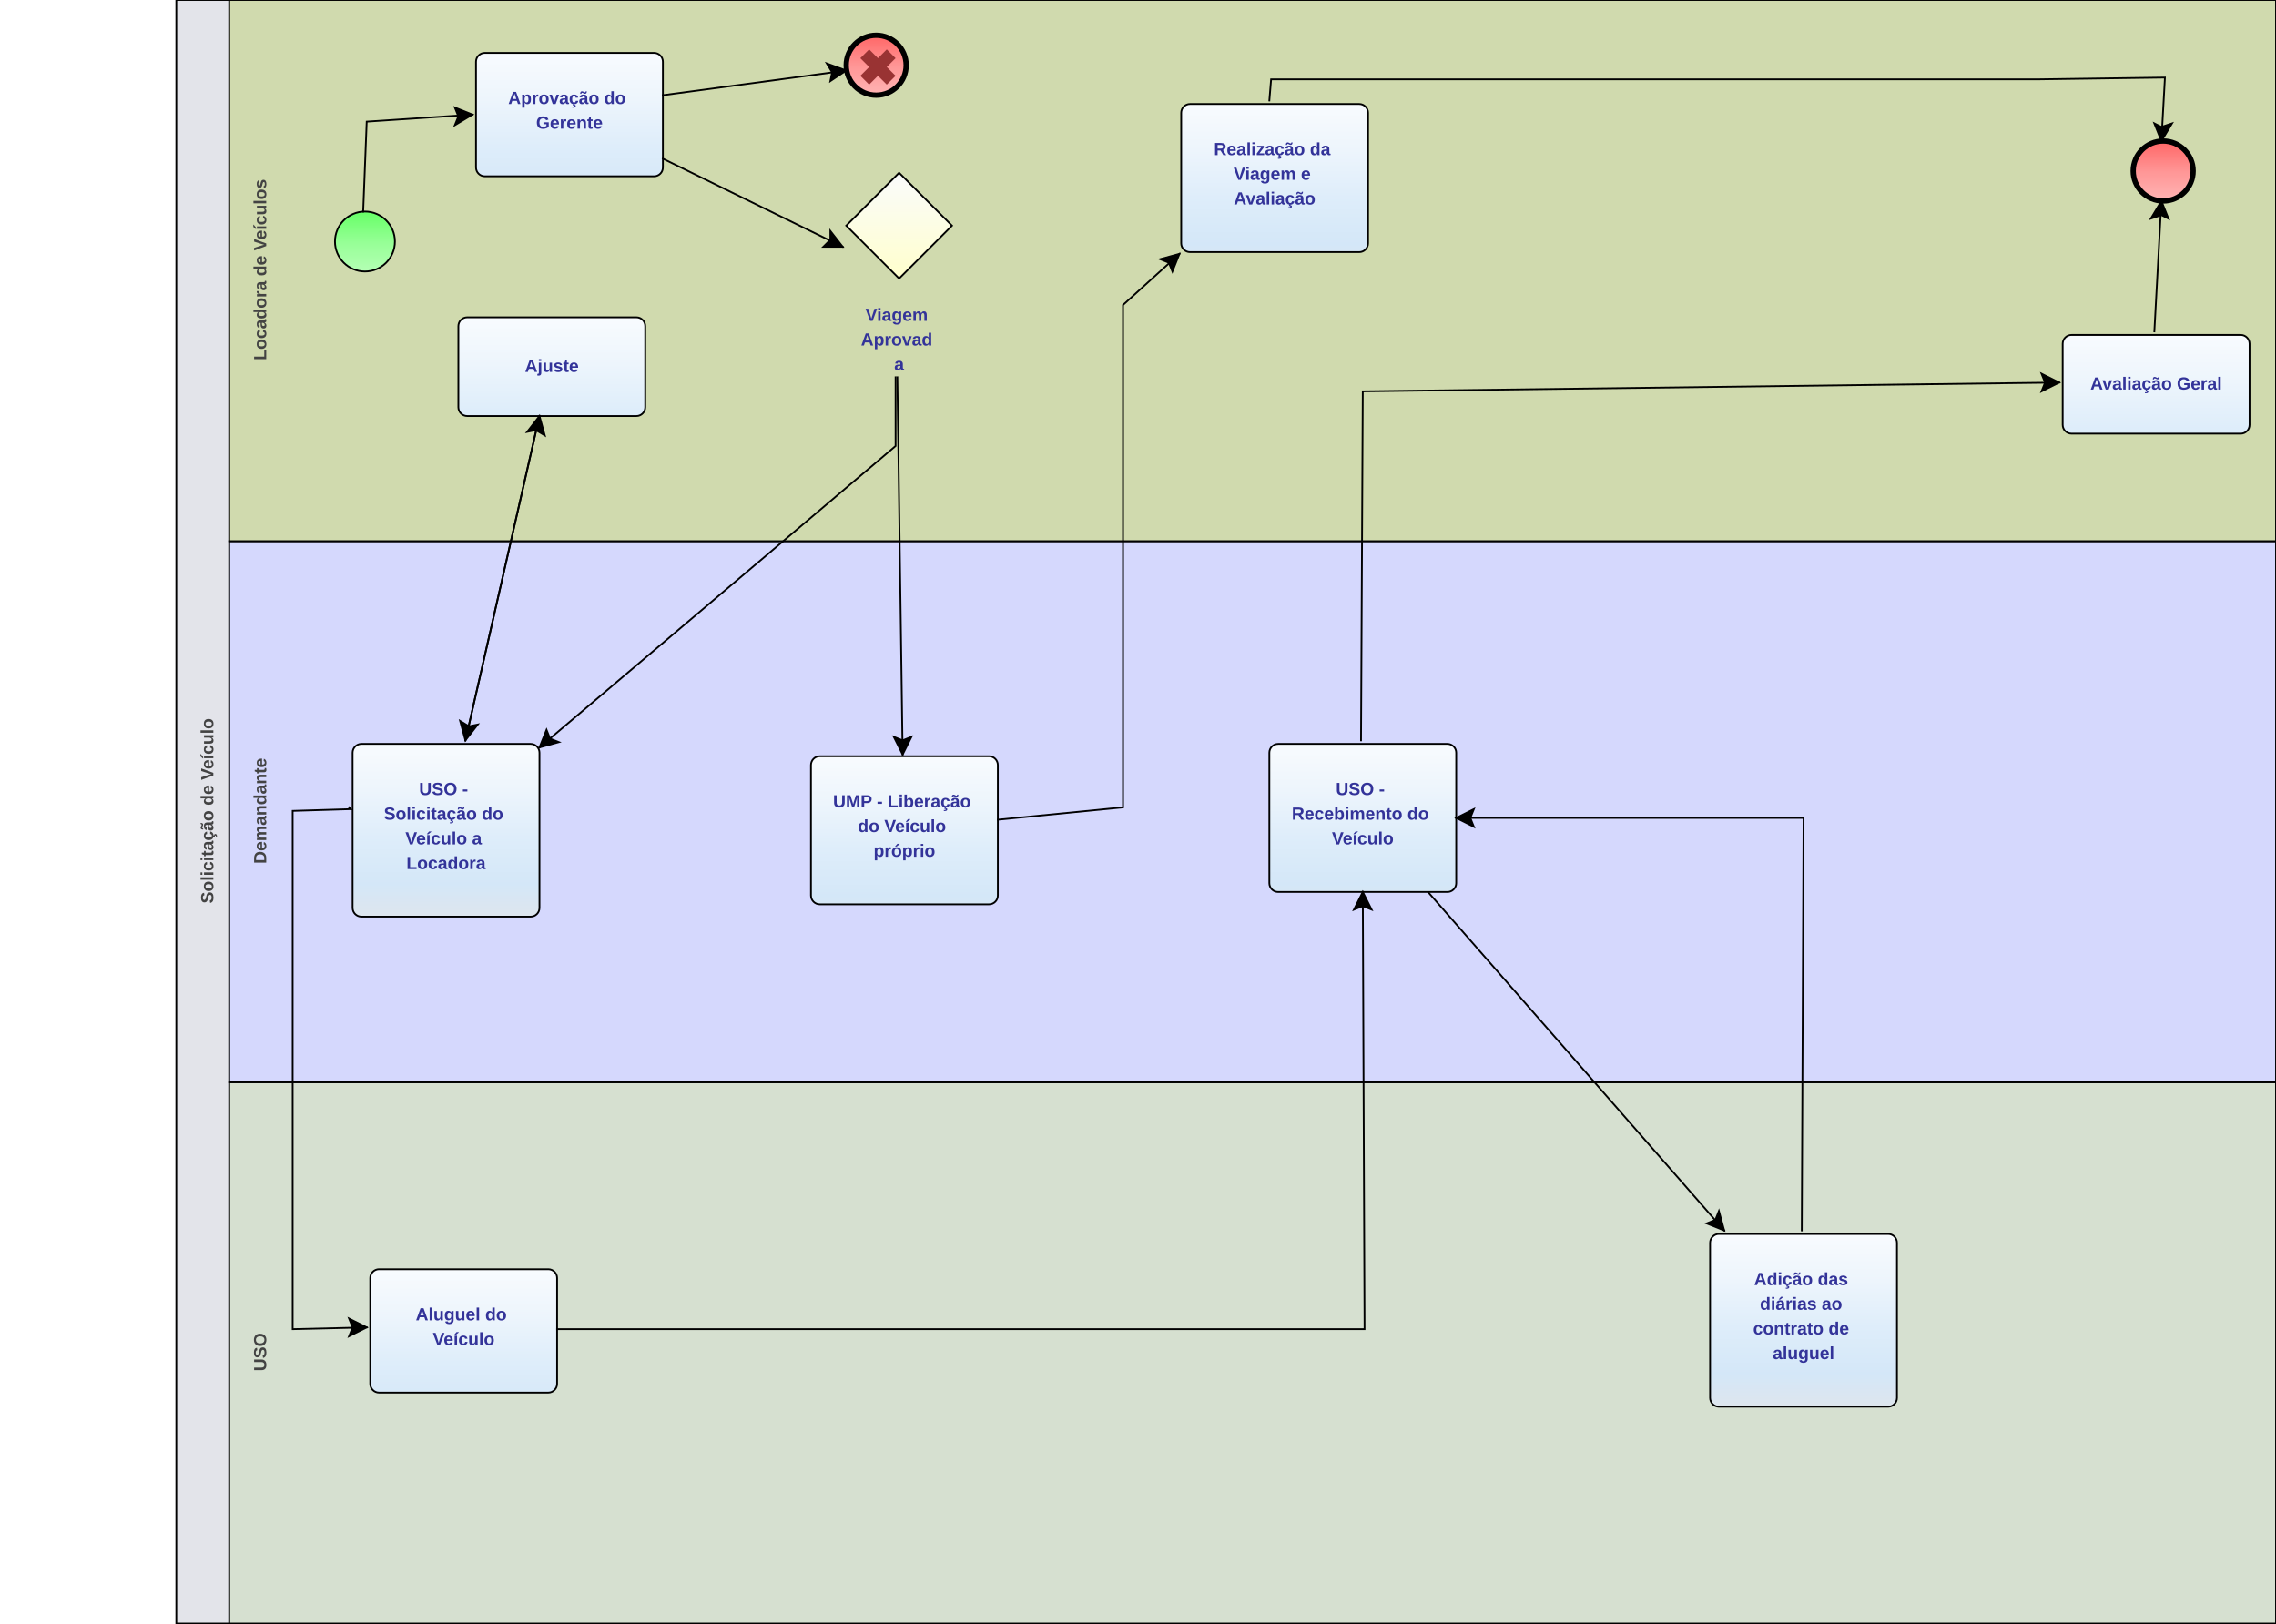
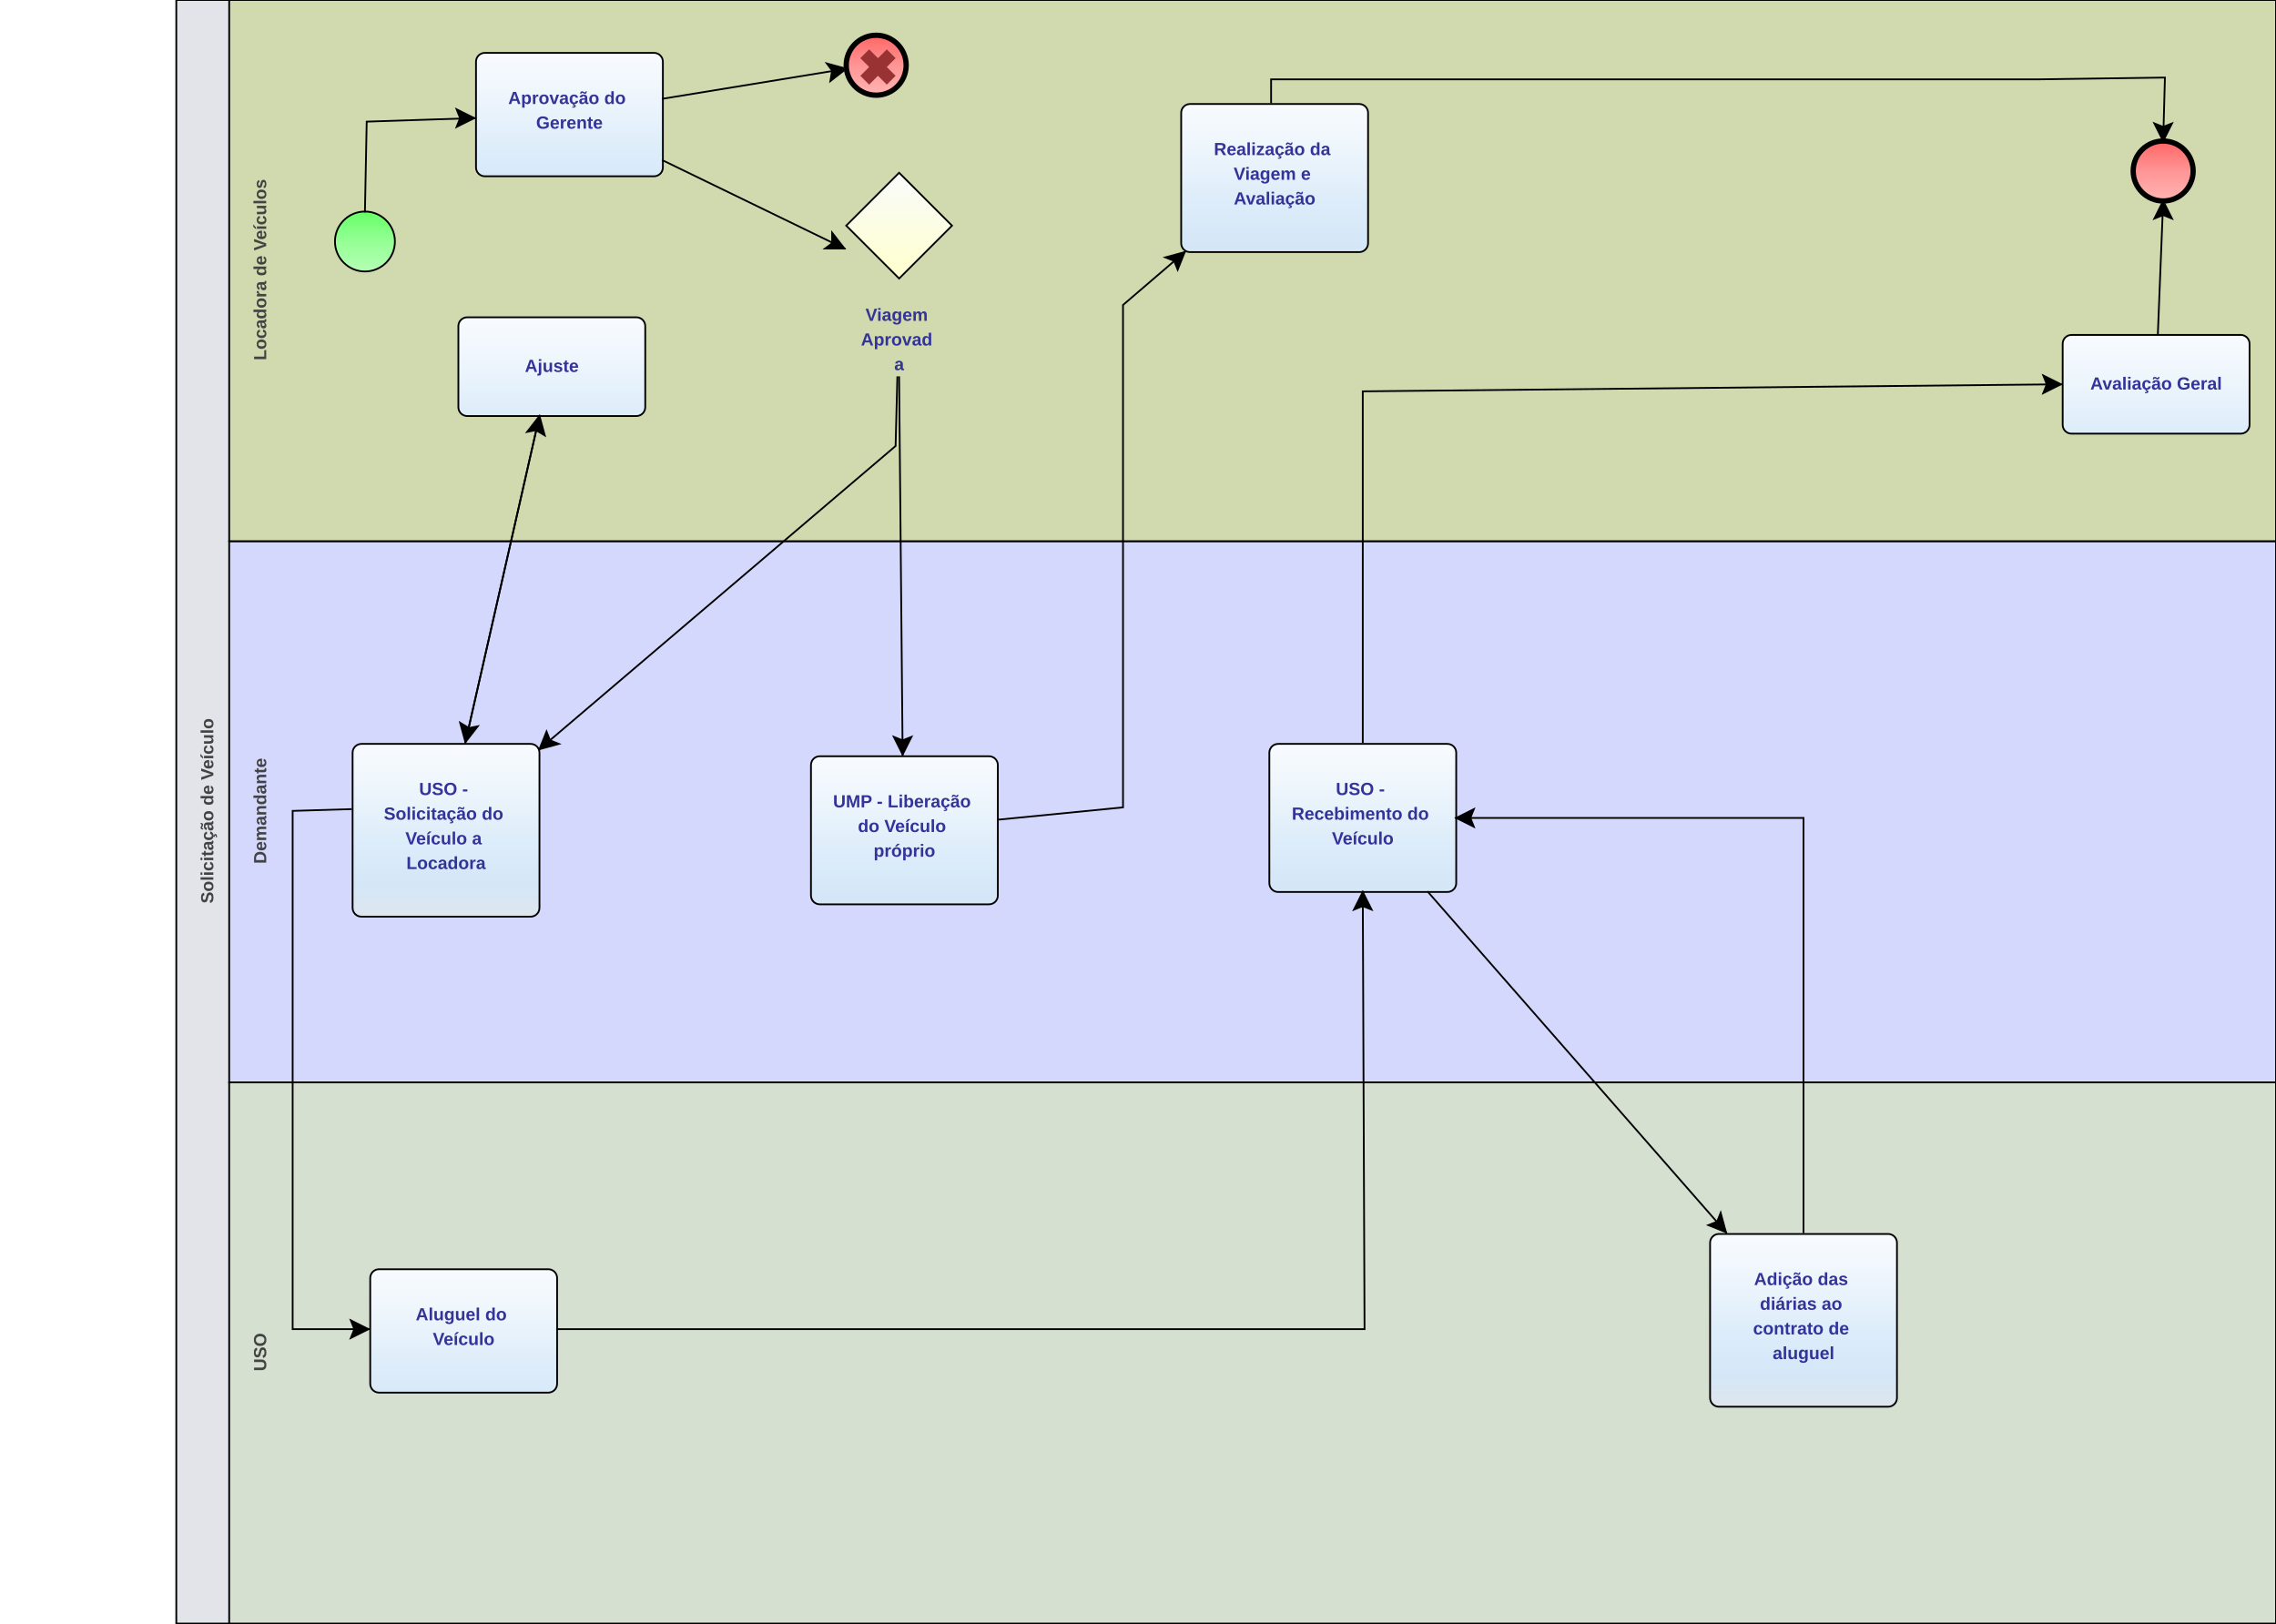
<svg xmlns="http://www.w3.org/2000/svg" xmlns:xlink="http://www.w3.org/1999/xlink" style="stroke-dasharray:none; shape-rendering:auto; font-family:'Arial'; text-rendering:auto; fill-opacity:1; color-interpolation:auto; color-rendering:auto; font-size:12; fill:black; stroke:black; image-rendering:auto; stroke-miterlimit:10; stroke-linecap:square; stroke-linejoin:miter; font-style:normal; stroke-width:1; stroke-dashoffset:0; font-weight:normal; stroke-opacity:1;" contentScriptType="text/ecmascript" preserveAspectRatio="xMidYMid meet" zoomAndPan="magnify" version="1.0" contentStyleType="text/css" xml:xlink="http://www.w3.org/1999/xlink" width="1291" height="921">
  <rect x="100" y="0" width="1191" height="921" ry="0" rx="0" style="stroke:#000000; fill:#E3E4EA" />
  <rect x="130" y="307" width="1161" height="307" ry="0" rx="0" style="stroke:#000000; fill:#D5D8FD" />
  <g componentSequence="4">
    <text x="-460" y="137" transform="rotate(270)" text-anchor="middle" style="font-weight:bold;font-size:10px;stroke:none; fill:#434343">
      <tspan dy="14" x="-460">Demandante</tspan>
    </text>
  </g>
  <rect x="130" y="614" width="1161" height="307" ry="0" rx="0" style="stroke:#000000; fill:#D6E0D0" />
  <g componentSequence="3">
    <text x="-767" y="137" transform="rotate(270)" text-anchor="middle" style="font-weight:bold;font-size:10px;stroke:none; fill:#434343">
      <tspan dy="14" x="-767">USO</tspan>
    </text>
  </g>
  <rect x="130" y="0" width="1161" height="307" ry="0" rx="0" style="stroke:#000000; fill:#D0DAAE" />
  <g componentSequence="2">
    <text x="-153" y="137" transform="rotate(270)" text-anchor="middle" style="font-weight:bold;font-size:10px;stroke:none; fill:#434343">
      <tspan dy="14" x="-153">Locadora de Veículos</tspan>
    </text>
  </g>
  <g componentSequence="1">
    <text x="-460" y="107" transform="rotate(270)" text-anchor="middle" style="font-weight:bold;font-size:10px;stroke:none; fill:#434343">
      <tspan dy="14" x="-460">Solicitação de Veículo</tspan>
    </text>
  </g>
  <g sequence="9">
-     <ellipse cx="207" cy="137" rx="17" ry="17" stroke-width="1" style="fill:url(#linearGradient66FF6696FF96B6FFB6_1372476287);" stroke="336633" />
+     <ellipse cx="207" cy="137" rx="17" ry="17" stroke-width="1" style="fill:url(#linearGradient66FF6696FF96B6FFB6_1324475896);" stroke="336633" />
  </g>
  <g sequence="10">
-     <rect x="270" y="30" width="106" height="70" ry="5" rx="5" style="fill:url(#linearGradientF8FBFEEDF5FCDEEDFAD4E7F8E2E5E9_1594468150);" stroke="191970" />
+     <rect x="270" y="30" width="106" height="70" ry="5" rx="5" style="fill:url(#linearGradientF8FBFEEDF5FCDEEDFAD4E7F8E2E5E9_1077281366);" stroke="191970" />
  </g>
  <g componentSequence="10">
    <text x="323" y="45" text-anchor="middle" style="font-weight:bold;font-size:10px;stroke:none; fill:#333399">
      <tspan dy="14" x="323">Aprovação do</tspan>
      <tspan dy="14" x="323">Gerente</tspan>
    </text>
  </g>
  <g sequence="12">
-     <polygon points=" 480 128 510 98 540 128 510 158 480 128" style="fill:url(#linearGradientFAFBFCFFFFCC_1530279951);" stroke="000000" />
+     <polygon points=" 480 128 510 98 540 128 510 158 480 128" style="fill:url(#linearGradientFAFBFCFFFFCC_1141477000);" stroke="000000" />
  </g>
  <g componentSequence="12">
    <text x="510" y="168" text-anchor="middle" style="font-weight:bold;font-size:10px;stroke:none; fill:#333399">
      <tspan dy="14" x="510">Viagem</tspan>
      <tspan dy="14" x="510">Aprovad</tspan>
      <tspan dy="14" x="510">a</tspan>
    </text>
  </g>
  <g sequence="14">
-     <rect x="200" y="422" width="106" height="98" ry="5" rx="5" style="fill:url(#linearGradientF8FBFEEDF5FCDEEDFAD4E7F8E2E5E9_506768653);" stroke="191970" />
+     <rect x="200" y="422" width="106" height="98" ry="5" rx="5" style="fill:url(#linearGradientF8FBFEEDF5FCDEEDFAD4E7F8E2E5E9_17500269);" stroke="191970" />
  </g>
  <g componentSequence="14">
    <text x="253" y="437" text-anchor="middle" style="font-weight:bold;font-size:10px;stroke:none; fill:#333399">
      <tspan dy="14" x="253">USO -</tspan>
      <tspan dy="14" x="253">Solicitação do</tspan>
      <tspan dy="14" x="253">Veículo a</tspan>
      <tspan dy="14" x="253">Locadora</tspan>
    </text>
  </g>
  <g sequence="15">
-     <rect x="460" y="429" width="106" height="84" ry="5" rx="5" style="fill:url(#linearGradientF8FBFEEDF5FCDEEDFAD4E7F8E2E5E9_1027751967);" stroke="191970" />
+     <rect x="460" y="429" width="106" height="84" ry="5" rx="5" style="fill:url(#linearGradientF8FBFEEDF5FCDEEDFAD4E7F8E2E5E9_1083503505);" stroke="191970" />
  </g>
  <g componentSequence="15">
    <text x="513" y="444" text-anchor="middle" style="font-weight:bold;font-size:10px;stroke:none; fill:#333399">
      <tspan dy="14" x="513">UMP - Liberação</tspan>
      <tspan dy="14" x="513">do Veículo</tspan>
      <tspan dy="14" x="513">próprio</tspan>
    </text>
  </g>
  <g sequence="16">
-     <rect x="210" y="720" width="106" height="70" ry="5" rx="5" style="fill:url(#linearGradientF8FBFEEDF5FCDEEDFAD4E7F8E2E5E9_803238038);" stroke="191970" />
+     <rect x="210" y="720" width="106" height="70" ry="5" rx="5" style="fill:url(#linearGradientF8FBFEEDF5FCDEEDFAD4E7F8E2E5E9_809528679);" stroke="191970" />
  </g>
  <g componentSequence="16">
    <text x="263" y="735" text-anchor="middle" style="font-weight:bold;font-size:10px;stroke:none; fill:#333399">
      <tspan dy="14" x="263">Aluguel do</tspan>
      <tspan dy="14" x="263">Veículo</tspan>
    </text>
  </g>
  <g sequence="17">
-     <ellipse cx="1227" cy="97" rx="17" ry="17" stroke-width="3" style="fill:url(#linearGradientFF6666FF9696FFB6B6_1165804325);" stroke="993333" />
+     <ellipse cx="1227" cy="97" rx="17" ry="17" stroke-width="3" style="fill:url(#linearGradientFF6666FF9696FFB6B6_943048745);" stroke="993333" />
  </g>
  <g sequence="23">
-     <rect x="670" y="59" width="106" height="84" ry="5" rx="5" style="fill:url(#linearGradientF8FBFEEDF5FCDEEDFAD4E7F8E2E5E9_2115719746);" stroke="191970" />
+     <rect x="670" y="59" width="106" height="84" ry="5" rx="5" style="fill:url(#linearGradientF8FBFEEDF5FCDEEDFAD4E7F8E2E5E9_1629812514);" stroke="191970" />
  </g>
  <g componentSequence="23">
    <text x="723" y="74" text-anchor="middle" style="font-weight:bold;font-size:10px;stroke:none; fill:#333399">
      <tspan dy="14" x="723">Realização da</tspan>
      <tspan dy="14" x="723">Viagem e</tspan>
      <tspan dy="14" x="723">Avaliação</tspan>
    </text>
  </g>
  <g sequence="24">
-     <rect x="1170" y="190" width="106" height="56" ry="5" rx="5" style="fill:url(#linearGradientF8FBFEEDF5FCDEEDFAD4E7F8E2E5E9_1375119142);" stroke="191970" />
+     <rect x="1170" y="190" width="106" height="56" ry="5" rx="5" style="fill:url(#linearGradientF8FBFEEDF5FCDEEDFAD4E7F8E2E5E9_114006252);" stroke="191970" />
  </g>
  <g componentSequence="24">
    <text x="1223" y="207" text-anchor="middle" style="font-weight:bold;font-size:10px;stroke:none; fill:#333399">
      <tspan dy="14" x="1223">Avaliação Geral</tspan>
    </text>
  </g>
  <g sequence="31">
-     <ellipse cx="497" cy="37" rx="17" ry="17" stroke-width="3" style="fill:url(#linearGradientFF6666FF9696FFB6B6_2109610318);" stroke="993333" />
+     <ellipse cx="497" cy="37" rx="17" ry="17" stroke-width="3" style="fill:url(#linearGradientFF6666FF9696FFB6B6_894690823);" stroke="993333" />
  </g>
  <g sequence="31">
    <polygon points=" 488 33 493 28 498 33 503 28 508 33 503 38 508 43 503 48 498 43 493 48 488 43 493 38" style="stroke:none; fill:#993333" />
  </g>
  <g sequence="36">
-     <rect x="720" y="422" width="106" height="84" ry="5" rx="5" style="fill:url(#linearGradientF8FBFEEDF5FCDEEDFAD4E7F8E2E5E9_1584957495);" stroke="191970" />
+     <rect x="720" y="422" width="106" height="84" ry="5" rx="5" style="fill:url(#linearGradientF8FBFEEDF5FCDEEDFAD4E7F8E2E5E9_590414852);" stroke="191970" />
  </g>
  <g componentSequence="36">
    <text x="773" y="437" text-anchor="middle" style="font-weight:bold;font-size:10px;stroke:none; fill:#333399">
      <tspan dy="14" x="773">USO -</tspan>
      <tspan dy="14" x="773">Recebimento do</tspan>
      <tspan dy="14" x="773">Veículo</tspan>
    </text>
  </g>
  <g sequence="44">
-     <rect x="970" y="700" width="106" height="98" ry="5" rx="5" style="fill:url(#linearGradientF8FBFEEDF5FCDEEDFAD4E7F8E2E5E9_2052409592);" stroke="191970" />
+     <rect x="970" y="700" width="106" height="98" ry="5" rx="5" style="fill:url(#linearGradientF8FBFEEDF5FCDEEDFAD4E7F8E2E5E9_1701472935);" stroke="191970" />
  </g>
  <g componentSequence="44">
    <text x="1023" y="715" text-anchor="middle" style="font-weight:bold;font-size:10px;stroke:none; fill:#333399">
      <tspan dy="14" x="1023">Adição das</tspan>
      <tspan dy="14" x="1023">diárias ao</tspan>
      <tspan dy="14" x="1023">contrato de</tspan>
      <tspan dy="14" x="1023">aluguel</tspan>
    </text>
  </g>
  <g sequence="66">
-     <rect x="260" y="180" width="106" height="56" ry="5" rx="5" style="fill:url(#linearGradientF8FBFEEDF5FCDEEDFAD4E7F8E2E5E9_519966467);" stroke="191970" />
+     <rect x="260" y="180" width="106" height="56" ry="5" rx="5" style="fill:url(#linearGradientF8FBFEEDF5FCDEEDFAD4E7F8E2E5E9_1060934174);" stroke="191970" />
  </g>
  <g componentSequence="66">
    <text x="313" y="197" text-anchor="middle" style="font-weight:bold;font-size:10px;stroke:none; fill:#333399">
      <tspan dy="14" x="313">Ajuste</tspan>
    </text>
  </g>
  <g componentSequence="22">
    <text x="176" y="612" style="font-size:10px;font-weight:none;stroke:none; fill:#333399" text-anchor="left" />
  </g>
  <g componentSequence="27">
    <text x="438" y="116" style="font-size:10px;font-weight:none;stroke:none; fill:#333399" text-anchor="left" />
  </g>
  <g componentSequence="29">
    <text x="996" y="45" style="font-size:10px;font-weight:none;stroke:none; fill:#333399" text-anchor="left" />
  </g>
  <g componentSequence="41">
    <text x="1235" y="152" style="font-size:10px;font-weight:none;stroke:none; fill:#333399" text-anchor="left" />
  </g>
  <g componentSequence="48">
    <text x="224" y="69" style="font-size:10px;font-weight:none;stroke:none; fill:#333399" text-anchor="left" />
  </g>
  <g componentSequence="49">
    <text x="438" y="48" style="font-size:10px;font-weight:none;stroke:none; fill:#333399" text-anchor="left" />
  </g>
  <g componentSequence="50">
    <text x="432" y="326" style="font-size:10px;font-weight:none;stroke:none; fill:#333399" text-anchor="left" />
  </g>
  <g componentSequence="51">
    <text x="521" y="321" style="font-size:10px;font-weight:none;stroke:none; fill:#333399" text-anchor="left" />
  </g>
  <g componentSequence="52">
    <text x="647" y="328" style="font-size:10px;font-weight:none;stroke:none; fill:#333399" text-anchor="left" />
  </g>
  <g componentSequence="62">
    <text x="679" y="754" style="font-size:10px;font-weight:none;stroke:none; fill:#333399" text-anchor="left" />
  </g>
  <g componentSequence="63">
    <text x="882" y="221" style="font-size:10px;font-weight:none;stroke:none; fill:#333399" text-anchor="left" />
  </g>
  <g componentSequence="64">
    <text x="905" y="603" style="font-size:10px;font-weight:none;stroke:none; fill:#333399" text-anchor="left" />
  </g>
  <g componentSequence="65">
    <text x="1033" y="483" style="font-size:10px;font-weight:none;stroke:none; fill:#333399" text-anchor="left" />
  </g>
  <g componentSequence="67">
    <text x="295" y="329" style="font-size:10px;font-weight:none;stroke:none; fill:#333399" text-anchor="left" />
  </g>
  <g componentSequence="68">
    <text x="295" y="329" style="font-size:10px;font-weight:none;stroke:none; fill:#333399" text-anchor="left" />
  </g>
-   <path style="fill:none; stroke:#000000;stroke-width:1" d="M206.0 120.0 L208.0 69.0 L268.0 65.0" />
-   <polygon style="fill:#000000; stroke:#000000;" points=" 258 61 268 65 258 71 260 66" />
-   <path style="fill:none; stroke:#000000;stroke-width:1" d="M376.0 90.0 L478.0 140.0" />
-   <polygon style="fill:#000000; stroke:#000000;" points=" 471 131 478 140 467 140 471 136" />
-   <path style="fill:none; stroke:#000000;stroke-width:1" d="M376.0 54.0 L480.0 40.0" />
-   <polygon style="fill:#000000; stroke:#000000;" points=" 469 36 480 40 471 46 472 41" />
-   <path style="fill:none; stroke:#000000;stroke-width:1" d="M508.0 214.0 L508.0 253.0 L306.0 424.0" />
-   <polygon style="fill:#000000; stroke:#000000;" points=" 317 421 306 424 310 414 312 419" />
-   <path style="fill:none; stroke:#000000;stroke-width:1" d="M509.0 214.0 L512.0 428.0" />
+   <path style="fill:none; stroke:#000000;stroke-width:1" d="M207.0 120.0 L208.0 69.0 L269.0 67.0" />
+   <polygon style="fill:#000000; stroke:#000000;" points=" 259 62 269 67 259 72 261 67" />
+   <path style="fill:none; stroke:#000000;stroke-width:1" d="M376.0 91.0 L479.0 141.0" />
+   <polygon style="fill:#000000; stroke:#000000;" points=" 472 132 479 141 468 141 472 138" />
+   <path style="fill:none; stroke:#000000;stroke-width:1" d="M376.0 56.0 L480.0 39.0" />
+   <polygon style="fill:#000000; stroke:#000000;" points=" 469 36 480 39 471 46 472 40" />
+   <path style="fill:none; stroke:#000000;stroke-width:1" d="M509.0 214.0 L508.0 253.0 L306.0 425.0" />
+   <polygon style="fill:#000000; stroke:#000000;" points=" 317 422 306 425 310 415 312 420" />
+   <path style="fill:none; stroke:#000000;stroke-width:1" d="M510.0 214.0 L512.0 428.0" />
  <polygon style="fill:#000000; stroke:#000000;" points=" 517 418 512 428 507 418 512 420" />
-   <path style="fill:none; stroke:#000000;stroke-width:1" d="M198.0 458.0 L199.0 459.0 L166.0 460.0 L166.0 754.0 L208.0 753.0" />
-   <polygon style="fill:#000000; stroke:#000000;" points=" 198 748 208 753 198 758 200 753" />
-   <path style="fill:none; stroke:#000000;stroke-width:1" d="M264.0 420.0 L306.0 236.0" />
+   <path style="fill:none; stroke:#000000;stroke-width:1" d="M199.0 459.0 L199.0 459.0 L166.0 460.0 L166.0 754.0 L209.0 754.0" />
+   <polygon style="fill:#000000; stroke:#000000;" points=" 199 749 209 754 199 759 201 754" />
+   <path style="fill:none; stroke:#000000;stroke-width:1" d="M264.0 421.0 L306.0 236.0" />
  <polygon style="fill:#000000; stroke:#000000;" points=" 299 245 306 236 309 247 304 244" />
-   <path style="fill:none; stroke:#000000;stroke-width:1" d="M306.0 236.0 L264.0 420.0" />
-   <polygon style="fill:#000000; stroke:#000000;" points=" 271 411 264 420 261 409 266 412" />
-   <path style="fill:none; stroke:#000000;stroke-width:1" d="M566.0 465.0 L637.0 458.0 L637.0 173.0 L669.0 144.0" />
-   <polygon style="fill:#000000; stroke:#000000;" points=" 658 147 669 144 665 154 663 149" />
+   <path style="fill:none; stroke:#000000;stroke-width:1" d="M306.0 236.0 L264.0 421.0" />
+   <polygon style="fill:#000000; stroke:#000000;" points=" 271 412 264 421 261 410 266 413" />
+   <path style="fill:none; stroke:#000000;stroke-width:1" d="M566.0 465.0 L637.0 458.0 L637.0 173.0 L672.0 143.0" />
+   <polygon style="fill:#000000; stroke:#000000;" points=" 661 146 672 143 668 153 666 148" />
  <path style="fill:none; stroke:#000000;stroke-width:1" d="M316.0 754.0 L774.0 754.0 L773.0 506.0" />
  <polygon style="fill:#000000; stroke:#000000;" points=" 768 516 773 506 778 516 773 514" />
-   <path style="fill:none; stroke:#000000;stroke-width:1" d="M720.0 57.0 L721.0 45.0 L781.0 45.0 L911.0 45.0 L1157.0 45.0 L1228.0 44.0 L1226.0 80.0" />
-   <polygon style="fill:#000000; stroke:#000000;" points=" 1232 70 1226 80 1222 70 1226 72" />
-   <path style="fill:none; stroke:#000000;stroke-width:1" d="M1222.0 188.0 L1226.0 114.0" />
-   <polygon style="fill:#000000; stroke:#000000;" points=" 1220 124 1226 114 1230 124 1226 122" />
-   <path style="fill:none; stroke:#000000;stroke-width:1" d="M772.0 420.0 L773.0 222.0 L1168.0 217.0" />
-   <polygon style="fill:#000000; stroke:#000000;" points=" 1158 212 1168 217 1158 222 1160 217" />
-   <path style="fill:none; stroke:#000000;stroke-width:1" d="M810.0 506.0 L978.0 698.0" />
-   <polygon style="fill:#000000; stroke:#000000;" points=" 975 687 978 698 968 694 973 692" />
-   <path style="fill:none; stroke:#000000;stroke-width:1" d="M1022.0 698.0 L1023.0 464.0 L826.0 464.0" />
+   <path style="fill:none; stroke:#000000;stroke-width:1" d="M721.0 58.0 L721.0 45.0 L781.0 45.0 L911.0 45.0 L1157.0 45.0 L1228.0 44.0 L1227.0 80.0" />
+   <polygon style="fill:#000000; stroke:#000000;" points=" 1232 70 1227 80 1222 70 1227 72" />
+   <path style="fill:none; stroke:#000000;stroke-width:1" d="M1224.0 189.0 L1227.0 114.0" />
+   <polygon style="fill:#000000; stroke:#000000;" points=" 1222 124 1227 114 1232 124 1227 122" />
+   <path style="fill:none; stroke:#000000;stroke-width:1" d="M773.0 421.0 L773.0 222.0 L1169.0 218.0" />
+   <polygon style="fill:#000000; stroke:#000000;" points=" 1159 213 1169 218 1159 223 1161 218" />
+   <path style="fill:none; stroke:#000000;stroke-width:1" d="M810.0 506.0 L979.0 699.0" />
+   <polygon style="fill:#000000; stroke:#000000;" points=" 976 688 979 699 969 695 974 693" />
+   <path style="fill:none; stroke:#000000;stroke-width:1" d="M1023.0 699.0 L1023.0 464.0 L826.0 464.0" />
  <polygon style="fill:#000000; stroke:#000000;" points=" 836 469 826 464 836 459 834 464" />
  <defs>
-     <linearGradient xlink:href="#linearGradient66FF6696FF96B6FFB6" id="linearGradient66FF6696FF96B6FFB6_1372476287" x1="0" y1="120.0" x2="0" y2="155.0" gradientUnits="userSpaceOnUse" xlink:type="simple" xlink:actuate="onLoad" xlink:show="other" />
+     <linearGradient xlink:href="#linearGradient66FF6696FF96B6FFB6" id="linearGradient66FF6696FF96B6FFB6_1324475896" x1="0" y1="120.0" x2="0" y2="155.0" gradientUnits="userSpaceOnUse" xlink:type="simple" xlink:actuate="onLoad" xlink:show="other" />
    <linearGradient id="linearGradient66FF6696FF96B6FFB6">
      <stop style="stop-color:#66FF66;stop-opacity:1;" offset="0.0" id="stop66FF66" />
      <stop style="stop-color:#96FF96;stop-opacity:1;" offset="0.5" id="stop96FF96" />
      <stop style="stop-color:#B6FFB6;stop-opacity:1;" offset="1.0" id="stopB6FFB6" />
    </linearGradient>
-     <linearGradient xlink:href="#linearGradientF8FBFEEDF5FCDEEDFAD4E7F8E2E5E9" id="linearGradientF8FBFEEDF5FCDEEDFAD4E7F8E2E5E9_1594468150" x1="0" y1="30.0" x2="0" y2="136.0" gradientUnits="userSpaceOnUse" xlink:type="simple" xlink:actuate="onLoad" xlink:show="other" />
+     <linearGradient xlink:href="#linearGradientF8FBFEEDF5FCDEEDFAD4E7F8E2E5E9" id="linearGradientF8FBFEEDF5FCDEEDFAD4E7F8E2E5E9_1077281366" x1="0" y1="30.0" x2="0" y2="136.0" gradientUnits="userSpaceOnUse" xlink:type="simple" xlink:actuate="onLoad" xlink:show="other" />
    <linearGradient id="linearGradientF8FBFEEDF5FCDEEDFAD4E7F8E2E5E9">
      <stop style="stop-color:#F8FBFE;stop-opacity:1;" offset="0.0" id="stopF8FBFE" />
      <stop style="stop-color:#EDF5FC;stop-opacity:1;" offset="0.25" id="stopEDF5FC" />
      <stop style="stop-color:#DEEDFA;stop-opacity:1;" offset="0.5" id="stopDEEDFA" />
      <stop style="stop-color:#D4E7F8;stop-opacity:1;" offset="0.75" id="stopD4E7F8" />
      <stop style="stop-color:#E2E5E9;stop-opacity:1;" offset="1.0" id="stopE2E5E9" />
    </linearGradient>
-     <linearGradient xlink:href="#linearGradientFAFBFCFFFFCC" id="linearGradientFAFBFCFFFFCC_1530279951" x1="0" y1="98.0" x2="0" y2="158.0" gradientUnits="userSpaceOnUse" xlink:type="simple" xlink:actuate="onLoad" xlink:show="other" />
+     <linearGradient xlink:href="#linearGradientFAFBFCFFFFCC" id="linearGradientFAFBFCFFFFCC_1141477000" x1="0" y1="98.0" x2="0" y2="158.0" gradientUnits="userSpaceOnUse" xlink:type="simple" xlink:actuate="onLoad" xlink:show="other" />
    <linearGradient id="linearGradientFAFBFCFFFFCC">
      <stop style="stop-color:#FAFBFC;stop-opacity:1;" offset="0.0" id="stopFAFBFC" />
      <stop style="stop-color:#FFFFCC;stop-opacity:1;" offset="1.0" id="stopFFFFCC" />
    </linearGradient>
-     <linearGradient xlink:href="#linearGradientF8FBFEEDF5FCDEEDFAD4E7F8E2E5E9" id="linearGradientF8FBFEEDF5FCDEEDFAD4E7F8E2E5E9_506768653" x1="0" y1="422.0" x2="0" y2="528.0" gradientUnits="userSpaceOnUse" xlink:type="simple" xlink:actuate="onLoad" xlink:show="other" />
-     <linearGradient xlink:href="#linearGradientF8FBFEEDF5FCDEEDFAD4E7F8E2E5E9" id="linearGradientF8FBFEEDF5FCDEEDFAD4E7F8E2E5E9_1027751967" x1="0" y1="429.0" x2="0" y2="535.0" gradientUnits="userSpaceOnUse" xlink:type="simple" xlink:actuate="onLoad" xlink:show="other" />
-     <linearGradient xlink:href="#linearGradientF8FBFEEDF5FCDEEDFAD4E7F8E2E5E9" id="linearGradientF8FBFEEDF5FCDEEDFAD4E7F8E2E5E9_803238038" x1="0" y1="720.0" x2="0" y2="826.0" gradientUnits="userSpaceOnUse" xlink:type="simple" xlink:actuate="onLoad" xlink:show="other" />
-     <linearGradient xlink:href="#linearGradientFF6666FF9696FFB6B6" id="linearGradientFF6666FF9696FFB6B6_1165804325" x1="0" y1="80.0" x2="0" y2="115.0" gradientUnits="userSpaceOnUse" xlink:type="simple" xlink:actuate="onLoad" xlink:show="other" />
+     <linearGradient xlink:href="#linearGradientF8FBFEEDF5FCDEEDFAD4E7F8E2E5E9" id="linearGradientF8FBFEEDF5FCDEEDFAD4E7F8E2E5E9_17500269" x1="0" y1="422.0" x2="0" y2="528.0" gradientUnits="userSpaceOnUse" xlink:type="simple" xlink:actuate="onLoad" xlink:show="other" />
+     <linearGradient xlink:href="#linearGradientF8FBFEEDF5FCDEEDFAD4E7F8E2E5E9" id="linearGradientF8FBFEEDF5FCDEEDFAD4E7F8E2E5E9_1083503505" x1="0" y1="429.0" x2="0" y2="535.0" gradientUnits="userSpaceOnUse" xlink:type="simple" xlink:actuate="onLoad" xlink:show="other" />
+     <linearGradient xlink:href="#linearGradientF8FBFEEDF5FCDEEDFAD4E7F8E2E5E9" id="linearGradientF8FBFEEDF5FCDEEDFAD4E7F8E2E5E9_809528679" x1="0" y1="720.0" x2="0" y2="826.0" gradientUnits="userSpaceOnUse" xlink:type="simple" xlink:actuate="onLoad" xlink:show="other" />
+     <linearGradient xlink:href="#linearGradientFF6666FF9696FFB6B6" id="linearGradientFF6666FF9696FFB6B6_943048745" x1="0" y1="80.0" x2="0" y2="115.0" gradientUnits="userSpaceOnUse" xlink:type="simple" xlink:actuate="onLoad" xlink:show="other" />
    <linearGradient id="linearGradientFF6666FF9696FFB6B6">
      <stop style="stop-color:#FF6666;stop-opacity:1;" offset="0.0" id="stopFF6666" />
      <stop style="stop-color:#FF9696;stop-opacity:1;" offset="0.5" id="stopFF9696" />
      <stop style="stop-color:#FFB6B6;stop-opacity:1;" offset="1.0" id="stopFFB6B6" />
    </linearGradient>
-     <linearGradient xlink:href="#linearGradientF8FBFEEDF5FCDEEDFAD4E7F8E2E5E9" id="linearGradientF8FBFEEDF5FCDEEDFAD4E7F8E2E5E9_2115719746" x1="0" y1="59.0" x2="0" y2="165.0" gradientUnits="userSpaceOnUse" xlink:type="simple" xlink:actuate="onLoad" xlink:show="other" />
-     <linearGradient xlink:href="#linearGradientF8FBFEEDF5FCDEEDFAD4E7F8E2E5E9" id="linearGradientF8FBFEEDF5FCDEEDFAD4E7F8E2E5E9_1375119142" x1="0" y1="190.0" x2="0" y2="296.0" gradientUnits="userSpaceOnUse" xlink:type="simple" xlink:actuate="onLoad" xlink:show="other" />
-     <linearGradient xlink:href="#linearGradientFF6666FF9696FFB6B6" id="linearGradientFF6666FF9696FFB6B6_2109610318" x1="0" y1="20.0" x2="0" y2="55.0" gradientUnits="userSpaceOnUse" xlink:type="simple" xlink:actuate="onLoad" xlink:show="other" />
-     <linearGradient xlink:href="#linearGradientF8FBFEEDF5FCDEEDFAD4E7F8E2E5E9" id="linearGradientF8FBFEEDF5FCDEEDFAD4E7F8E2E5E9_1584957495" x1="0" y1="422.0" x2="0" y2="528.0" gradientUnits="userSpaceOnUse" xlink:type="simple" xlink:actuate="onLoad" xlink:show="other" />
-     <linearGradient xlink:href="#linearGradientF8FBFEEDF5FCDEEDFAD4E7F8E2E5E9" id="linearGradientF8FBFEEDF5FCDEEDFAD4E7F8E2E5E9_2052409592" x1="0" y1="700.0" x2="0" y2="806.0" gradientUnits="userSpaceOnUse" xlink:type="simple" xlink:actuate="onLoad" xlink:show="other" />
-     <linearGradient xlink:href="#linearGradientF8FBFEEDF5FCDEEDFAD4E7F8E2E5E9" id="linearGradientF8FBFEEDF5FCDEEDFAD4E7F8E2E5E9_519966467" x1="0" y1="180.0" x2="0" y2="286.0" gradientUnits="userSpaceOnUse" xlink:type="simple" xlink:actuate="onLoad" xlink:show="other" />
+     <linearGradient xlink:href="#linearGradientF8FBFEEDF5FCDEEDFAD4E7F8E2E5E9" id="linearGradientF8FBFEEDF5FCDEEDFAD4E7F8E2E5E9_1629812514" x1="0" y1="59.0" x2="0" y2="165.0" gradientUnits="userSpaceOnUse" xlink:type="simple" xlink:actuate="onLoad" xlink:show="other" />
+     <linearGradient xlink:href="#linearGradientF8FBFEEDF5FCDEEDFAD4E7F8E2E5E9" id="linearGradientF8FBFEEDF5FCDEEDFAD4E7F8E2E5E9_114006252" x1="0" y1="190.0" x2="0" y2="296.0" gradientUnits="userSpaceOnUse" xlink:type="simple" xlink:actuate="onLoad" xlink:show="other" />
+     <linearGradient xlink:href="#linearGradientFF6666FF9696FFB6B6" id="linearGradientFF6666FF9696FFB6B6_894690823" x1="0" y1="20.0" x2="0" y2="55.0" gradientUnits="userSpaceOnUse" xlink:type="simple" xlink:actuate="onLoad" xlink:show="other" />
+     <linearGradient xlink:href="#linearGradientF8FBFEEDF5FCDEEDFAD4E7F8E2E5E9" id="linearGradientF8FBFEEDF5FCDEEDFAD4E7F8E2E5E9_590414852" x1="0" y1="422.0" x2="0" y2="528.0" gradientUnits="userSpaceOnUse" xlink:type="simple" xlink:actuate="onLoad" xlink:show="other" />
+     <linearGradient xlink:href="#linearGradientF8FBFEEDF5FCDEEDFAD4E7F8E2E5E9" id="linearGradientF8FBFEEDF5FCDEEDFAD4E7F8E2E5E9_1701472935" x1="0" y1="700.0" x2="0" y2="806.0" gradientUnits="userSpaceOnUse" xlink:type="simple" xlink:actuate="onLoad" xlink:show="other" />
+     <linearGradient xlink:href="#linearGradientF8FBFEEDF5FCDEEDFAD4E7F8E2E5E9" id="linearGradientF8FBFEEDF5FCDEEDFAD4E7F8E2E5E9_1060934174" x1="0" y1="180.0" x2="0" y2="286.0" gradientUnits="userSpaceOnUse" xlink:type="simple" xlink:actuate="onLoad" xlink:show="other" />
  </defs>
</svg>
